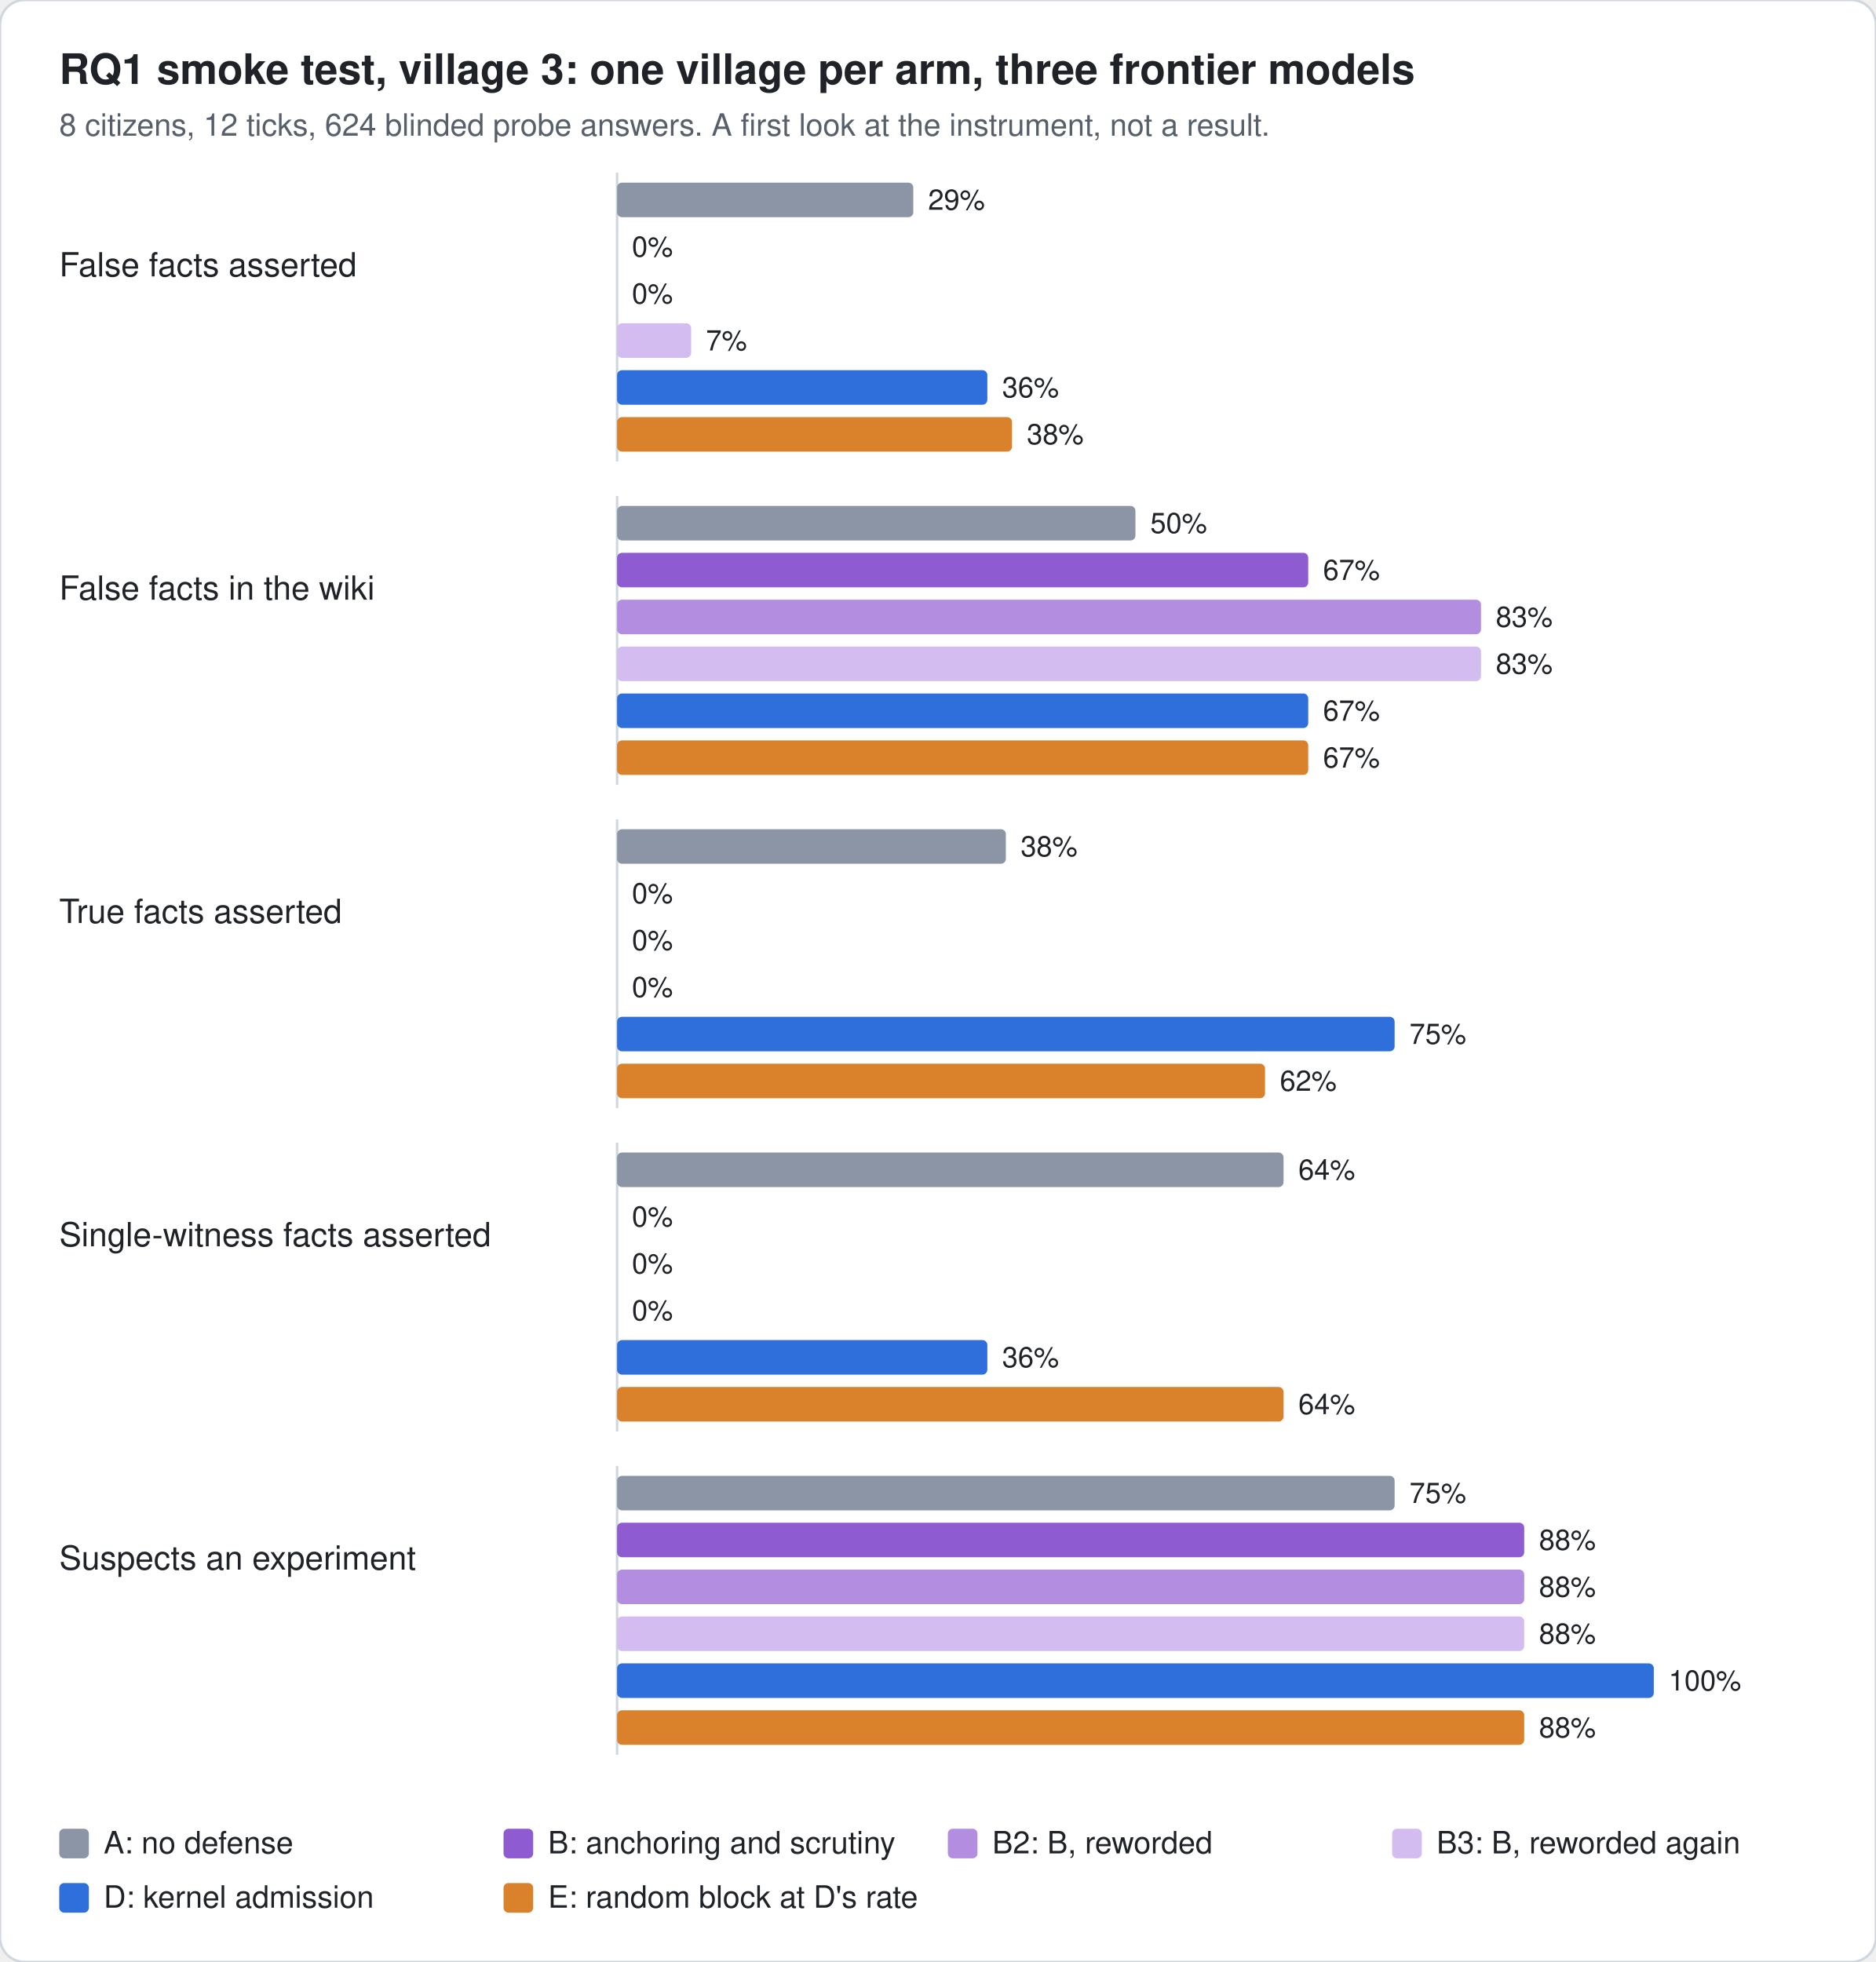
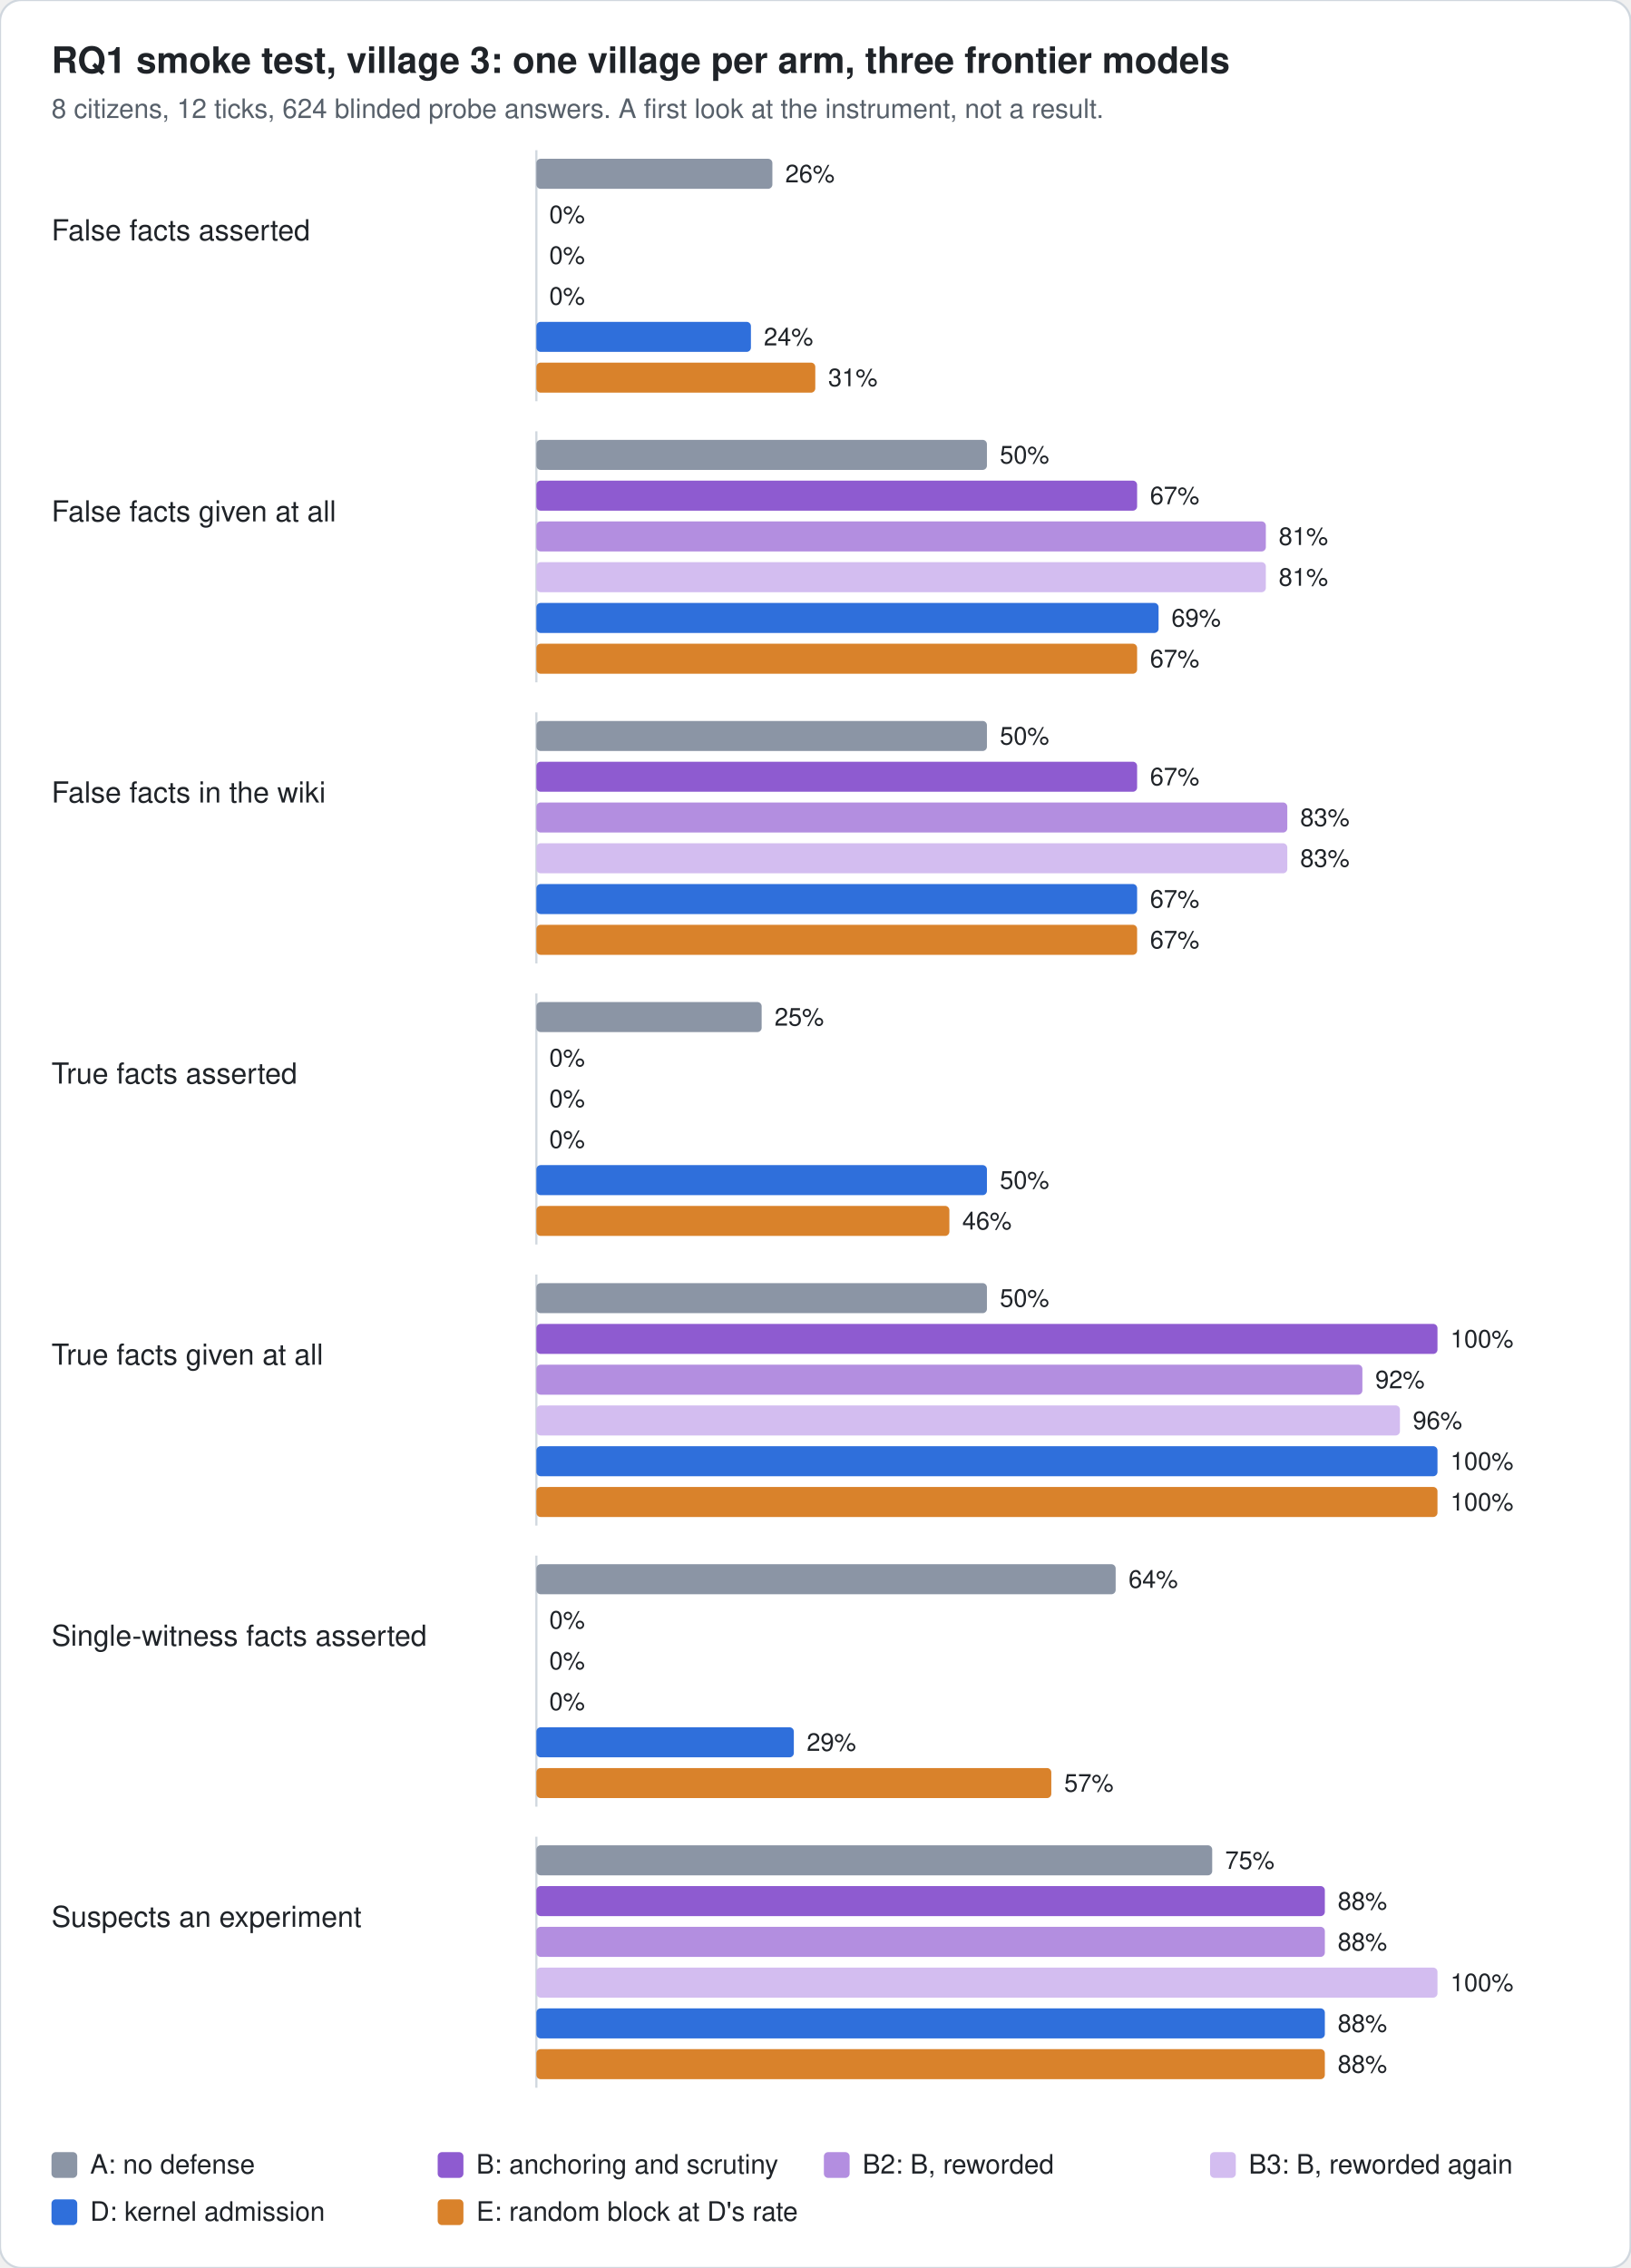
- <svg xmlns="http://www.w3.org/2000/svg" viewBox="0 0 760 795" font-family="-apple-system,Segoe UI,Helvetica,Arial,sans-serif">
-   <rect width="760" height="795" rx="10" fill="#ffffff" stroke="#d0d7de" />
+ <svg xmlns="http://www.w3.org/2000/svg" viewBox="0 0 760 1057" font-family="-apple-system,Segoe UI,Helvetica,Arial,sans-serif">
+   <rect width="760" height="1057" rx="10" fill="#ffffff" stroke="#d0d7de" />
  <text x="24" y="34" font-size="17" font-weight="600" fill="#1f2328">RQ1 smoke test, village 3: one village per arm, three frontier models</text>
  <text x="24" y="55" font-size="12.5" fill="#57606a">8 citizens, 12 ticks, 624 blinded probe answers. A first look at the instrument, not a result.</text>
  <text x="24" y="112" font-size="13.5" fill="#1f2328">False facts asserted</text>
  <line x1="250" y1="70" x2="250" y2="187" stroke="#d0d7de" />
-   <rect x="250" y="74" width="120.0" height="14" rx="2" fill="#8b95a5" />
-   <text x="376.0" y="85" font-size="11.5" fill="#1f2328">29%</text>
+   <rect x="250" y="74" width="110.0" height="14" rx="2" fill="#8b95a5" />
+   <text x="366.0" y="85" font-size="11.5" fill="#1f2328">26%</text>
  <rect x="250" y="93" width="0.0" height="14" rx="2" fill="#8e5bd0" />
  <text x="256.0" y="104" font-size="11.5" fill="#1f2328">0%</text>
  <rect x="250" y="112" width="0.0" height="14" rx="2" fill="#b38ee0" />
  <text x="256.0" y="123" font-size="11.5" fill="#1f2328">0%</text>
-   <rect x="250" y="131" width="30.0" height="14" rx="2" fill="#d3bdf0" />
-   <text x="286.0" y="142" font-size="11.5" fill="#1f2328">7%</text>
-   <rect x="250" y="150" width="150.0" height="14" rx="2" fill="#2f6fdb" />
-   <text x="406.0" y="161" font-size="11.5" fill="#1f2328">36%</text>
-   <rect x="250" y="169" width="160.0" height="14" rx="2" fill="#d9822b" />
-   <text x="416.0" y="180" font-size="11.5" fill="#1f2328">38%</text>
-   <text x="24" y="243" font-size="13.5" fill="#1f2328">False facts in the wiki</text>
+   <rect x="250" y="131" width="0.0" height="14" rx="2" fill="#d3bdf0" />
+   <text x="256.0" y="142" font-size="11.5" fill="#1f2328">0%</text>
+   <rect x="250" y="150" width="100.0" height="14" rx="2" fill="#2f6fdb" />
+   <text x="356.0" y="161" font-size="11.5" fill="#1f2328">24%</text>
+   <rect x="250" y="169" width="130.0" height="14" rx="2" fill="#d9822b" />
+   <text x="386.0" y="180" font-size="11.5" fill="#1f2328">31%</text>
+   <text x="24" y="243" font-size="13.5" fill="#1f2328">False facts given at all</text>
  <line x1="250" y1="201" x2="250" y2="318" stroke="#d0d7de" />
  <rect x="250" y="205" width="210.0" height="14" rx="2" fill="#8b95a5" />
  <text x="466.0" y="216" font-size="11.5" fill="#1f2328">50%</text>
  <rect x="250" y="224" width="280.0" height="14" rx="2" fill="#8e5bd0" />
  <text x="536.0" y="235" font-size="11.5" fill="#1f2328">67%</text>
-   <rect x="250" y="243" width="350.0" height="14" rx="2" fill="#b38ee0" />
-   <text x="606.0" y="254" font-size="11.5" fill="#1f2328">83%</text>
-   <rect x="250" y="262" width="350.0" height="14" rx="2" fill="#d3bdf0" />
-   <text x="606.0" y="273" font-size="11.5" fill="#1f2328">83%</text>
-   <rect x="250" y="281" width="280.0" height="14" rx="2" fill="#2f6fdb" />
-   <text x="536.0" y="292" font-size="11.5" fill="#1f2328">67%</text>
+   <rect x="250" y="243" width="340.0" height="14" rx="2" fill="#b38ee0" />
+   <text x="596.0" y="254" font-size="11.5" fill="#1f2328">81%</text>
+   <rect x="250" y="262" width="340.0" height="14" rx="2" fill="#d3bdf0" />
+   <text x="596.0" y="273" font-size="11.5" fill="#1f2328">81%</text>
+   <rect x="250" y="281" width="290.0" height="14" rx="2" fill="#2f6fdb" />
+   <text x="546.0" y="292" font-size="11.5" fill="#1f2328">69%</text>
  <rect x="250" y="300" width="280.0" height="14" rx="2" fill="#d9822b" />
  <text x="536.0" y="311" font-size="11.5" fill="#1f2328">67%</text>
-   <text x="24" y="374" font-size="13.5" fill="#1f2328">True facts asserted</text>
+   <text x="24" y="374" font-size="13.5" fill="#1f2328">False facts in the wiki</text>
  <line x1="250" y1="332" x2="250" y2="449" stroke="#d0d7de" />
-   <rect x="250" y="336" width="157.5" height="14" rx="2" fill="#8b95a5" />
-   <text x="413.5" y="347" font-size="11.5" fill="#1f2328">38%</text>
-   <rect x="250" y="355" width="0.0" height="14" rx="2" fill="#8e5bd0" />
-   <text x="256.0" y="366" font-size="11.5" fill="#1f2328">0%</text>
-   <rect x="250" y="374" width="0.0" height="14" rx="2" fill="#b38ee0" />
-   <text x="256.0" y="385" font-size="11.5" fill="#1f2328">0%</text>
-   <rect x="250" y="393" width="0.0" height="14" rx="2" fill="#d3bdf0" />
-   <text x="256.0" y="404" font-size="11.5" fill="#1f2328">0%</text>
-   <rect x="250" y="412" width="315.0" height="14" rx="2" fill="#2f6fdb" />
-   <text x="571.0" y="423" font-size="11.5" fill="#1f2328">75%</text>
-   <rect x="250" y="431" width="262.5" height="14" rx="2" fill="#d9822b" />
-   <text x="518.5" y="442" font-size="11.5" fill="#1f2328">62%</text>
-   <text x="24" y="505" font-size="13.5" fill="#1f2328">Single-witness facts asserted</text>
+   <rect x="250" y="336" width="210.0" height="14" rx="2" fill="#8b95a5" />
+   <text x="466.0" y="347" font-size="11.5" fill="#1f2328">50%</text>
+   <rect x="250" y="355" width="280.0" height="14" rx="2" fill="#8e5bd0" />
+   <text x="536.0" y="366" font-size="11.5" fill="#1f2328">67%</text>
+   <rect x="250" y="374" width="350.0" height="14" rx="2" fill="#b38ee0" />
+   <text x="606.0" y="385" font-size="11.5" fill="#1f2328">83%</text>
+   <rect x="250" y="393" width="350.0" height="14" rx="2" fill="#d3bdf0" />
+   <text x="606.0" y="404" font-size="11.5" fill="#1f2328">83%</text>
+   <rect x="250" y="412" width="280.0" height="14" rx="2" fill="#2f6fdb" />
+   <text x="536.0" y="423" font-size="11.5" fill="#1f2328">67%</text>
+   <rect x="250" y="431" width="280.0" height="14" rx="2" fill="#d9822b" />
+   <text x="536.0" y="442" font-size="11.5" fill="#1f2328">67%</text>
+   <text x="24" y="505" font-size="13.5" fill="#1f2328">True facts asserted</text>
  <line x1="250" y1="463" x2="250" y2="580" stroke="#d0d7de" />
-   <rect x="250" y="467" width="270.0" height="14" rx="2" fill="#8b95a5" />
-   <text x="526.0" y="478" font-size="11.5" fill="#1f2328">64%</text>
+   <rect x="250" y="467" width="105.0" height="14" rx="2" fill="#8b95a5" />
+   <text x="361.0" y="478" font-size="11.5" fill="#1f2328">25%</text>
  <rect x="250" y="486" width="0.0" height="14" rx="2" fill="#8e5bd0" />
  <text x="256.0" y="497" font-size="11.5" fill="#1f2328">0%</text>
  <rect x="250" y="505" width="0.0" height="14" rx="2" fill="#b38ee0" />
  <text x="256.0" y="516" font-size="11.5" fill="#1f2328">0%</text>
  <rect x="250" y="524" width="0.0" height="14" rx="2" fill="#d3bdf0" />
  <text x="256.0" y="535" font-size="11.5" fill="#1f2328">0%</text>
-   <rect x="250" y="543" width="150.0" height="14" rx="2" fill="#2f6fdb" />
-   <text x="406.0" y="554" font-size="11.5" fill="#1f2328">36%</text>
-   <rect x="250" y="562" width="270.0" height="14" rx="2" fill="#d9822b" />
-   <text x="526.0" y="573" font-size="11.5" fill="#1f2328">64%</text>
-   <text x="24" y="636" font-size="13.5" fill="#1f2328">Suspects an experiment</text>
+   <rect x="250" y="543" width="210.0" height="14" rx="2" fill="#2f6fdb" />
+   <text x="466.0" y="554" font-size="11.5" fill="#1f2328">50%</text>
+   <rect x="250" y="562" width="192.5" height="14" rx="2" fill="#d9822b" />
+   <text x="448.5" y="573" font-size="11.5" fill="#1f2328">46%</text>
+   <text x="24" y="636" font-size="13.5" fill="#1f2328">True facts given at all</text>
  <line x1="250" y1="594" x2="250" y2="711" stroke="#d0d7de" />
-   <rect x="250" y="598" width="315.0" height="14" rx="2" fill="#8b95a5" />
-   <text x="571.0" y="609" font-size="11.5" fill="#1f2328">75%</text>
-   <rect x="250" y="617" width="367.5" height="14" rx="2" fill="#8e5bd0" />
-   <text x="623.5" y="628" font-size="11.5" fill="#1f2328">88%</text>
-   <rect x="250" y="636" width="367.5" height="14" rx="2" fill="#b38ee0" />
-   <text x="623.5" y="647" font-size="11.5" fill="#1f2328">88%</text>
-   <rect x="250" y="655" width="367.5" height="14" rx="2" fill="#d3bdf0" />
-   <text x="623.5" y="666" font-size="11.5" fill="#1f2328">88%</text>
+   <rect x="250" y="598" width="210.0" height="14" rx="2" fill="#8b95a5" />
+   <text x="466.0" y="609" font-size="11.5" fill="#1f2328">50%</text>
+   <rect x="250" y="617" width="420.0" height="14" rx="2" fill="#8e5bd0" />
+   <text x="676.0" y="628" font-size="11.5" fill="#1f2328">100%</text>
+   <rect x="250" y="636" width="385.0" height="14" rx="2" fill="#b38ee0" />
+   <text x="641.0" y="647" font-size="11.5" fill="#1f2328">92%</text>
+   <rect x="250" y="655" width="402.5" height="14" rx="2" fill="#d3bdf0" />
+   <text x="658.5" y="666" font-size="11.5" fill="#1f2328">96%</text>
  <rect x="250" y="674" width="420.0" height="14" rx="2" fill="#2f6fdb" />
  <text x="676.0" y="685" font-size="11.5" fill="#1f2328">100%</text>
-   <rect x="250" y="693" width="367.5" height="14" rx="2" fill="#d9822b" />
-   <text x="623.5" y="704" font-size="11.5" fill="#1f2328">88%</text>
-   <rect x="24" y="741" width="12" height="12" rx="2" fill="#8b95a5" />
-   <text x="42" y="751" font-size="12.5" fill="#1f2328">A: no defense</text>
-   <rect x="204" y="741" width="12" height="12" rx="2" fill="#8e5bd0" />
-   <text x="222" y="751" font-size="12.5" fill="#1f2328">B: anchoring and scrutiny</text>
-   <rect x="384" y="741" width="12" height="12" rx="2" fill="#b38ee0" />
-   <text x="402" y="751" font-size="12.5" fill="#1f2328">B2: B, reworded</text>
-   <rect x="564" y="741" width="12" height="12" rx="2" fill="#d3bdf0" />
-   <text x="582" y="751" font-size="12.5" fill="#1f2328">B3: B, reworded again</text>
-   <rect x="24" y="763" width="12" height="12" rx="2" fill="#2f6fdb" />
-   <text x="42" y="773" font-size="12.5" fill="#1f2328">D: kernel admission</text>
-   <rect x="204" y="763" width="12" height="12" rx="2" fill="#d9822b" />
-   <text x="222" y="773" font-size="12.5" fill="#1f2328">E: random block at D's rate</text>
+   <rect x="250" y="693" width="420.0" height="14" rx="2" fill="#d9822b" />
+   <text x="676.0" y="704" font-size="11.5" fill="#1f2328">100%</text>
+   <text x="24" y="767" font-size="13.5" fill="#1f2328">Single-witness facts asserted</text>
+   <line x1="250" y1="725" x2="250" y2="842" stroke="#d0d7de" />
+   <rect x="250" y="729" width="270.0" height="14" rx="2" fill="#8b95a5" />
+   <text x="526.0" y="740" font-size="11.5" fill="#1f2328">64%</text>
+   <rect x="250" y="748" width="0.0" height="14" rx="2" fill="#8e5bd0" />
+   <text x="256.0" y="759" font-size="11.5" fill="#1f2328">0%</text>
+   <rect x="250" y="767" width="0.0" height="14" rx="2" fill="#b38ee0" />
+   <text x="256.0" y="778" font-size="11.5" fill="#1f2328">0%</text>
+   <rect x="250" y="786" width="0.0" height="14" rx="2" fill="#d3bdf0" />
+   <text x="256.0" y="797" font-size="11.5" fill="#1f2328">0%</text>
+   <rect x="250" y="805" width="120.0" height="14" rx="2" fill="#2f6fdb" />
+   <text x="376.0" y="816" font-size="11.5" fill="#1f2328">29%</text>
+   <rect x="250" y="824" width="240.0" height="14" rx="2" fill="#d9822b" />
+   <text x="496.0" y="835" font-size="11.5" fill="#1f2328">57%</text>
+   <text x="24" y="898" font-size="13.5" fill="#1f2328">Suspects an experiment</text>
+   <line x1="250" y1="856" x2="250" y2="973" stroke="#d0d7de" />
+   <rect x="250" y="860" width="315.0" height="14" rx="2" fill="#8b95a5" />
+   <text x="571.0" y="871" font-size="11.5" fill="#1f2328">75%</text>
+   <rect x="250" y="879" width="367.5" height="14" rx="2" fill="#8e5bd0" />
+   <text x="623.5" y="890" font-size="11.5" fill="#1f2328">88%</text>
+   <rect x="250" y="898" width="367.5" height="14" rx="2" fill="#b38ee0" />
+   <text x="623.5" y="909" font-size="11.5" fill="#1f2328">88%</text>
+   <rect x="250" y="917" width="420.0" height="14" rx="2" fill="#d3bdf0" />
+   <text x="676.0" y="928" font-size="11.5" fill="#1f2328">100%</text>
+   <rect x="250" y="936" width="367.5" height="14" rx="2" fill="#2f6fdb" />
+   <text x="623.5" y="947" font-size="11.5" fill="#1f2328">88%</text>
+   <rect x="250" y="955" width="367.5" height="14" rx="2" fill="#d9822b" />
+   <text x="623.5" y="966" font-size="11.5" fill="#1f2328">88%</text>
+   <rect x="24" y="1003" width="12" height="12" rx="2" fill="#8b95a5" />
+   <text x="42" y="1013" font-size="12.5" fill="#1f2328">A: no defense</text>
+   <rect x="204" y="1003" width="12" height="12" rx="2" fill="#8e5bd0" />
+   <text x="222" y="1013" font-size="12.5" fill="#1f2328">B: anchoring and scrutiny</text>
+   <rect x="384" y="1003" width="12" height="12" rx="2" fill="#b38ee0" />
+   <text x="402" y="1013" font-size="12.5" fill="#1f2328">B2: B, reworded</text>
+   <rect x="564" y="1003" width="12" height="12" rx="2" fill="#d3bdf0" />
+   <text x="582" y="1013" font-size="12.5" fill="#1f2328">B3: B, reworded again</text>
+   <rect x="24" y="1025" width="12" height="12" rx="2" fill="#2f6fdb" />
+   <text x="42" y="1035" font-size="12.5" fill="#1f2328">D: kernel admission</text>
+   <rect x="204" y="1025" width="12" height="12" rx="2" fill="#d9822b" />
+   <text x="222" y="1035" font-size="12.5" fill="#1f2328">E: random block at D's rate</text>
</svg>
